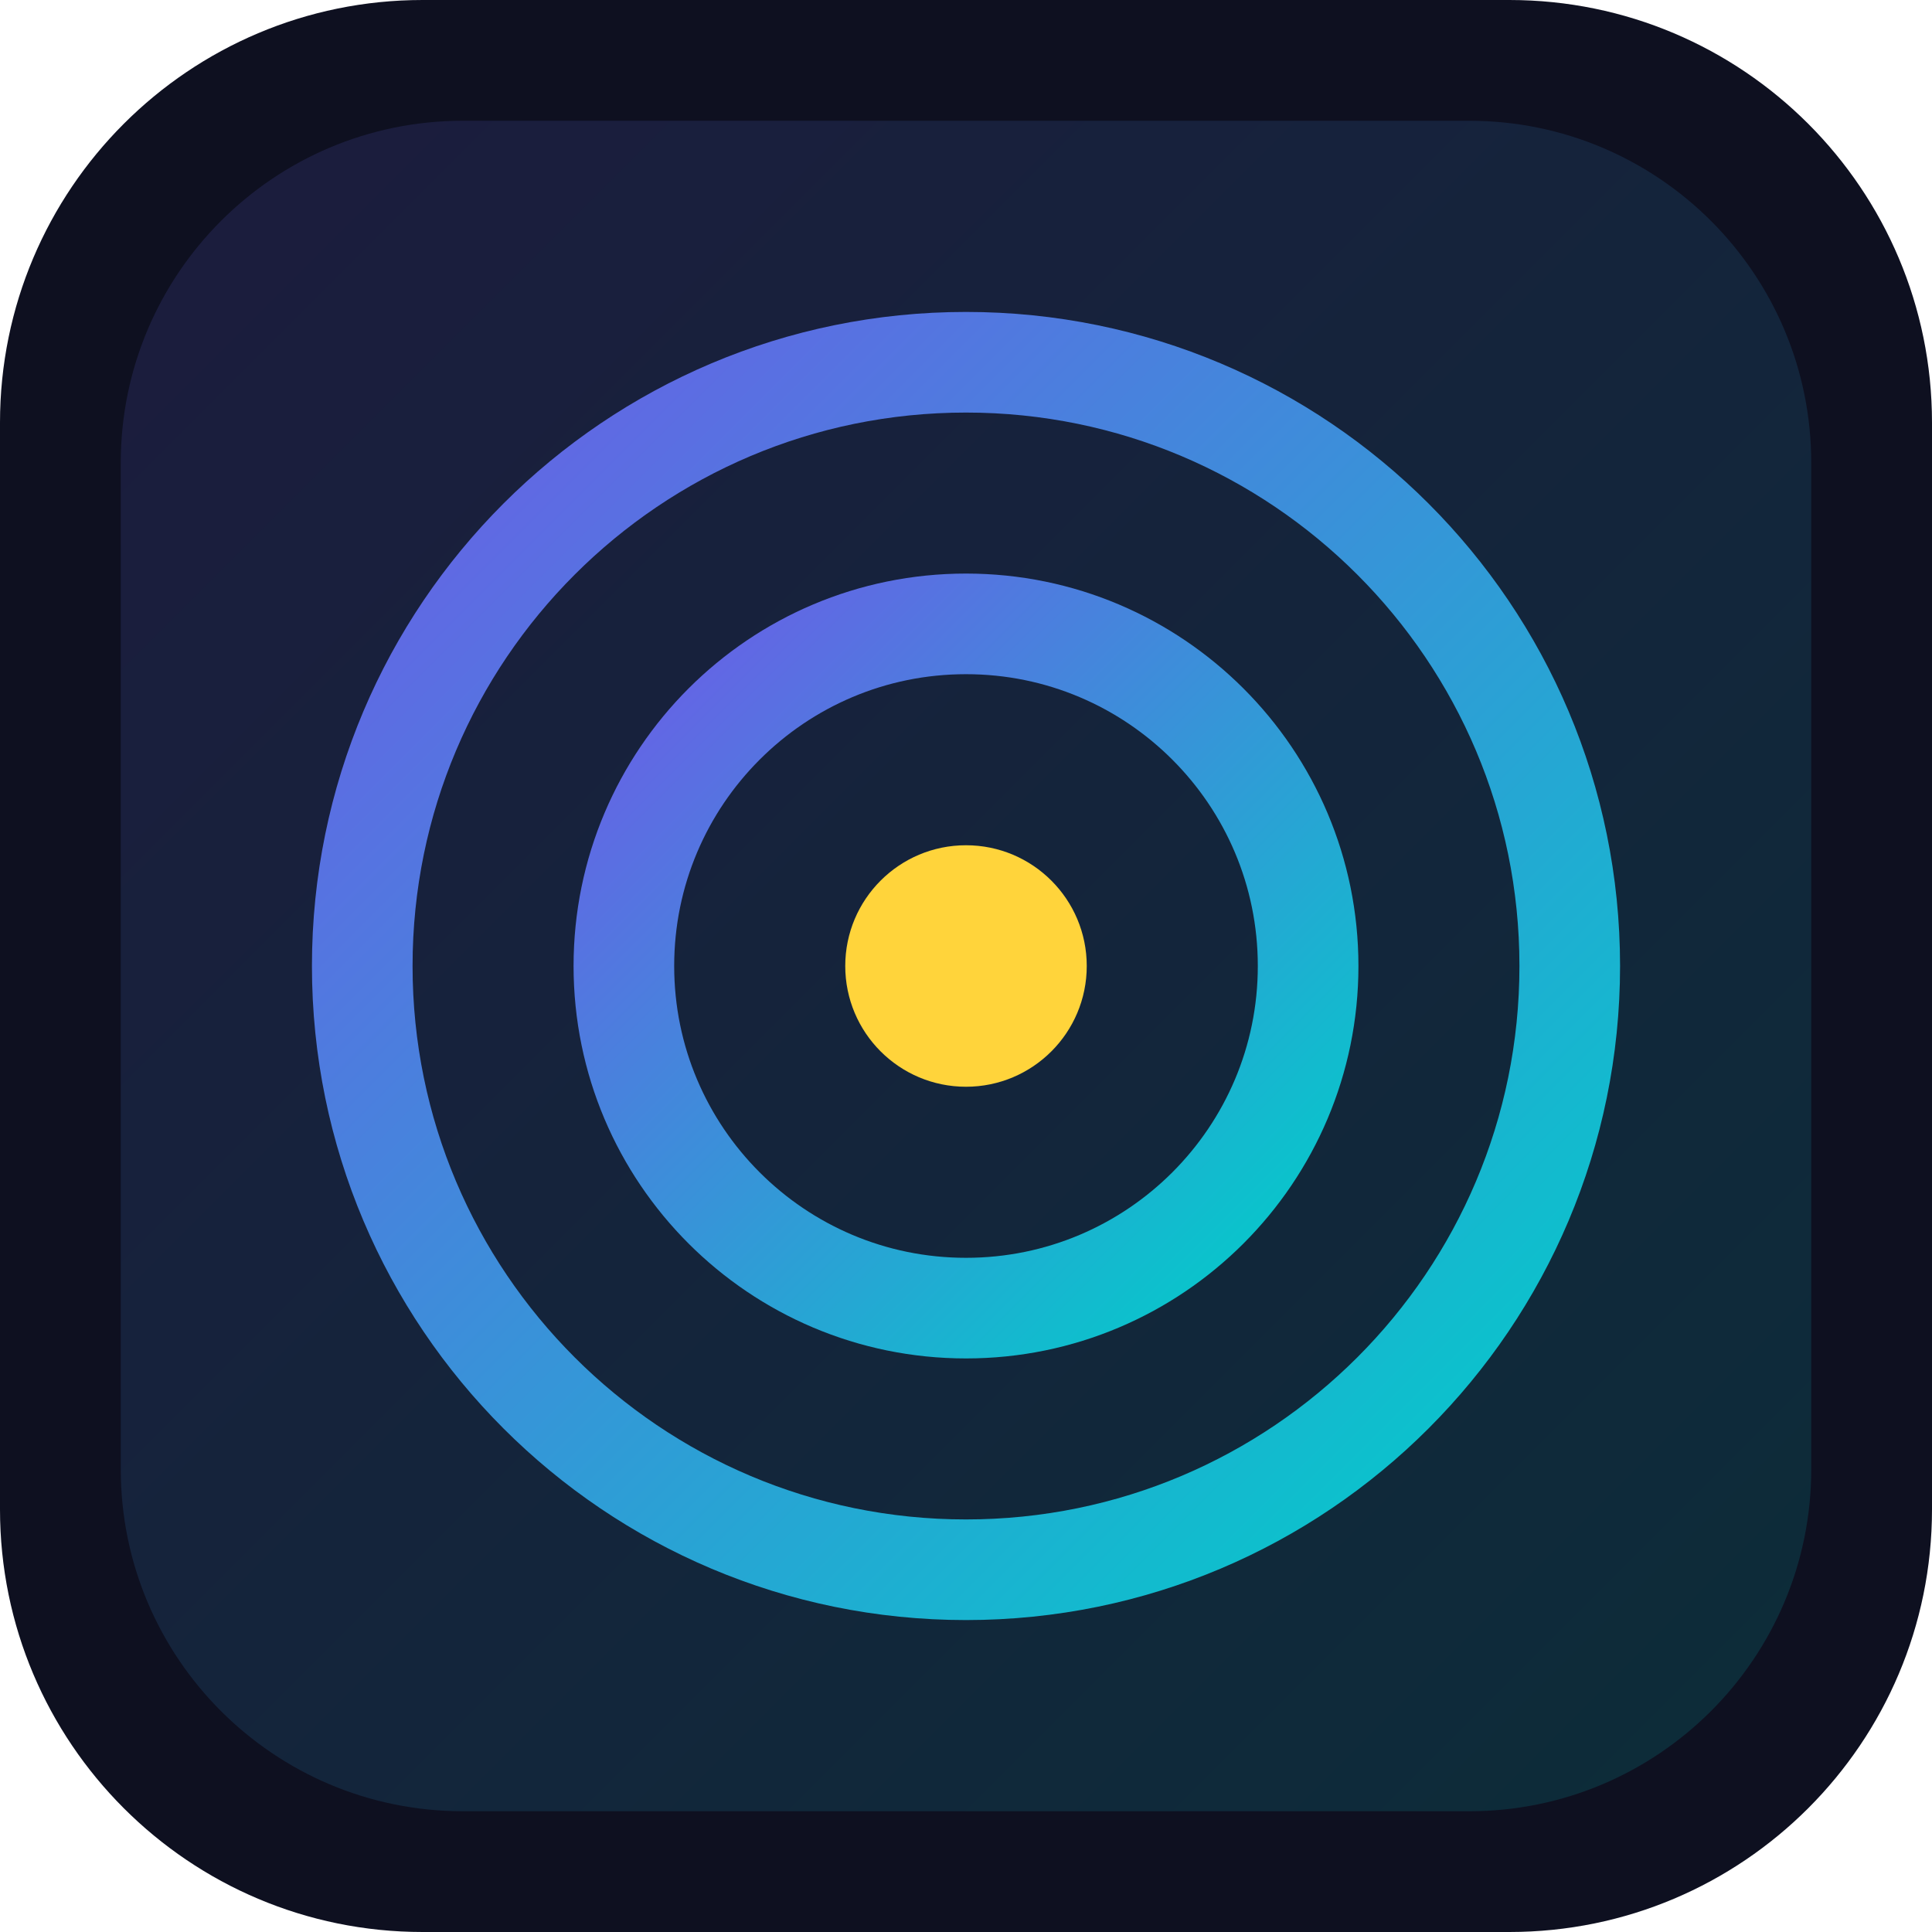
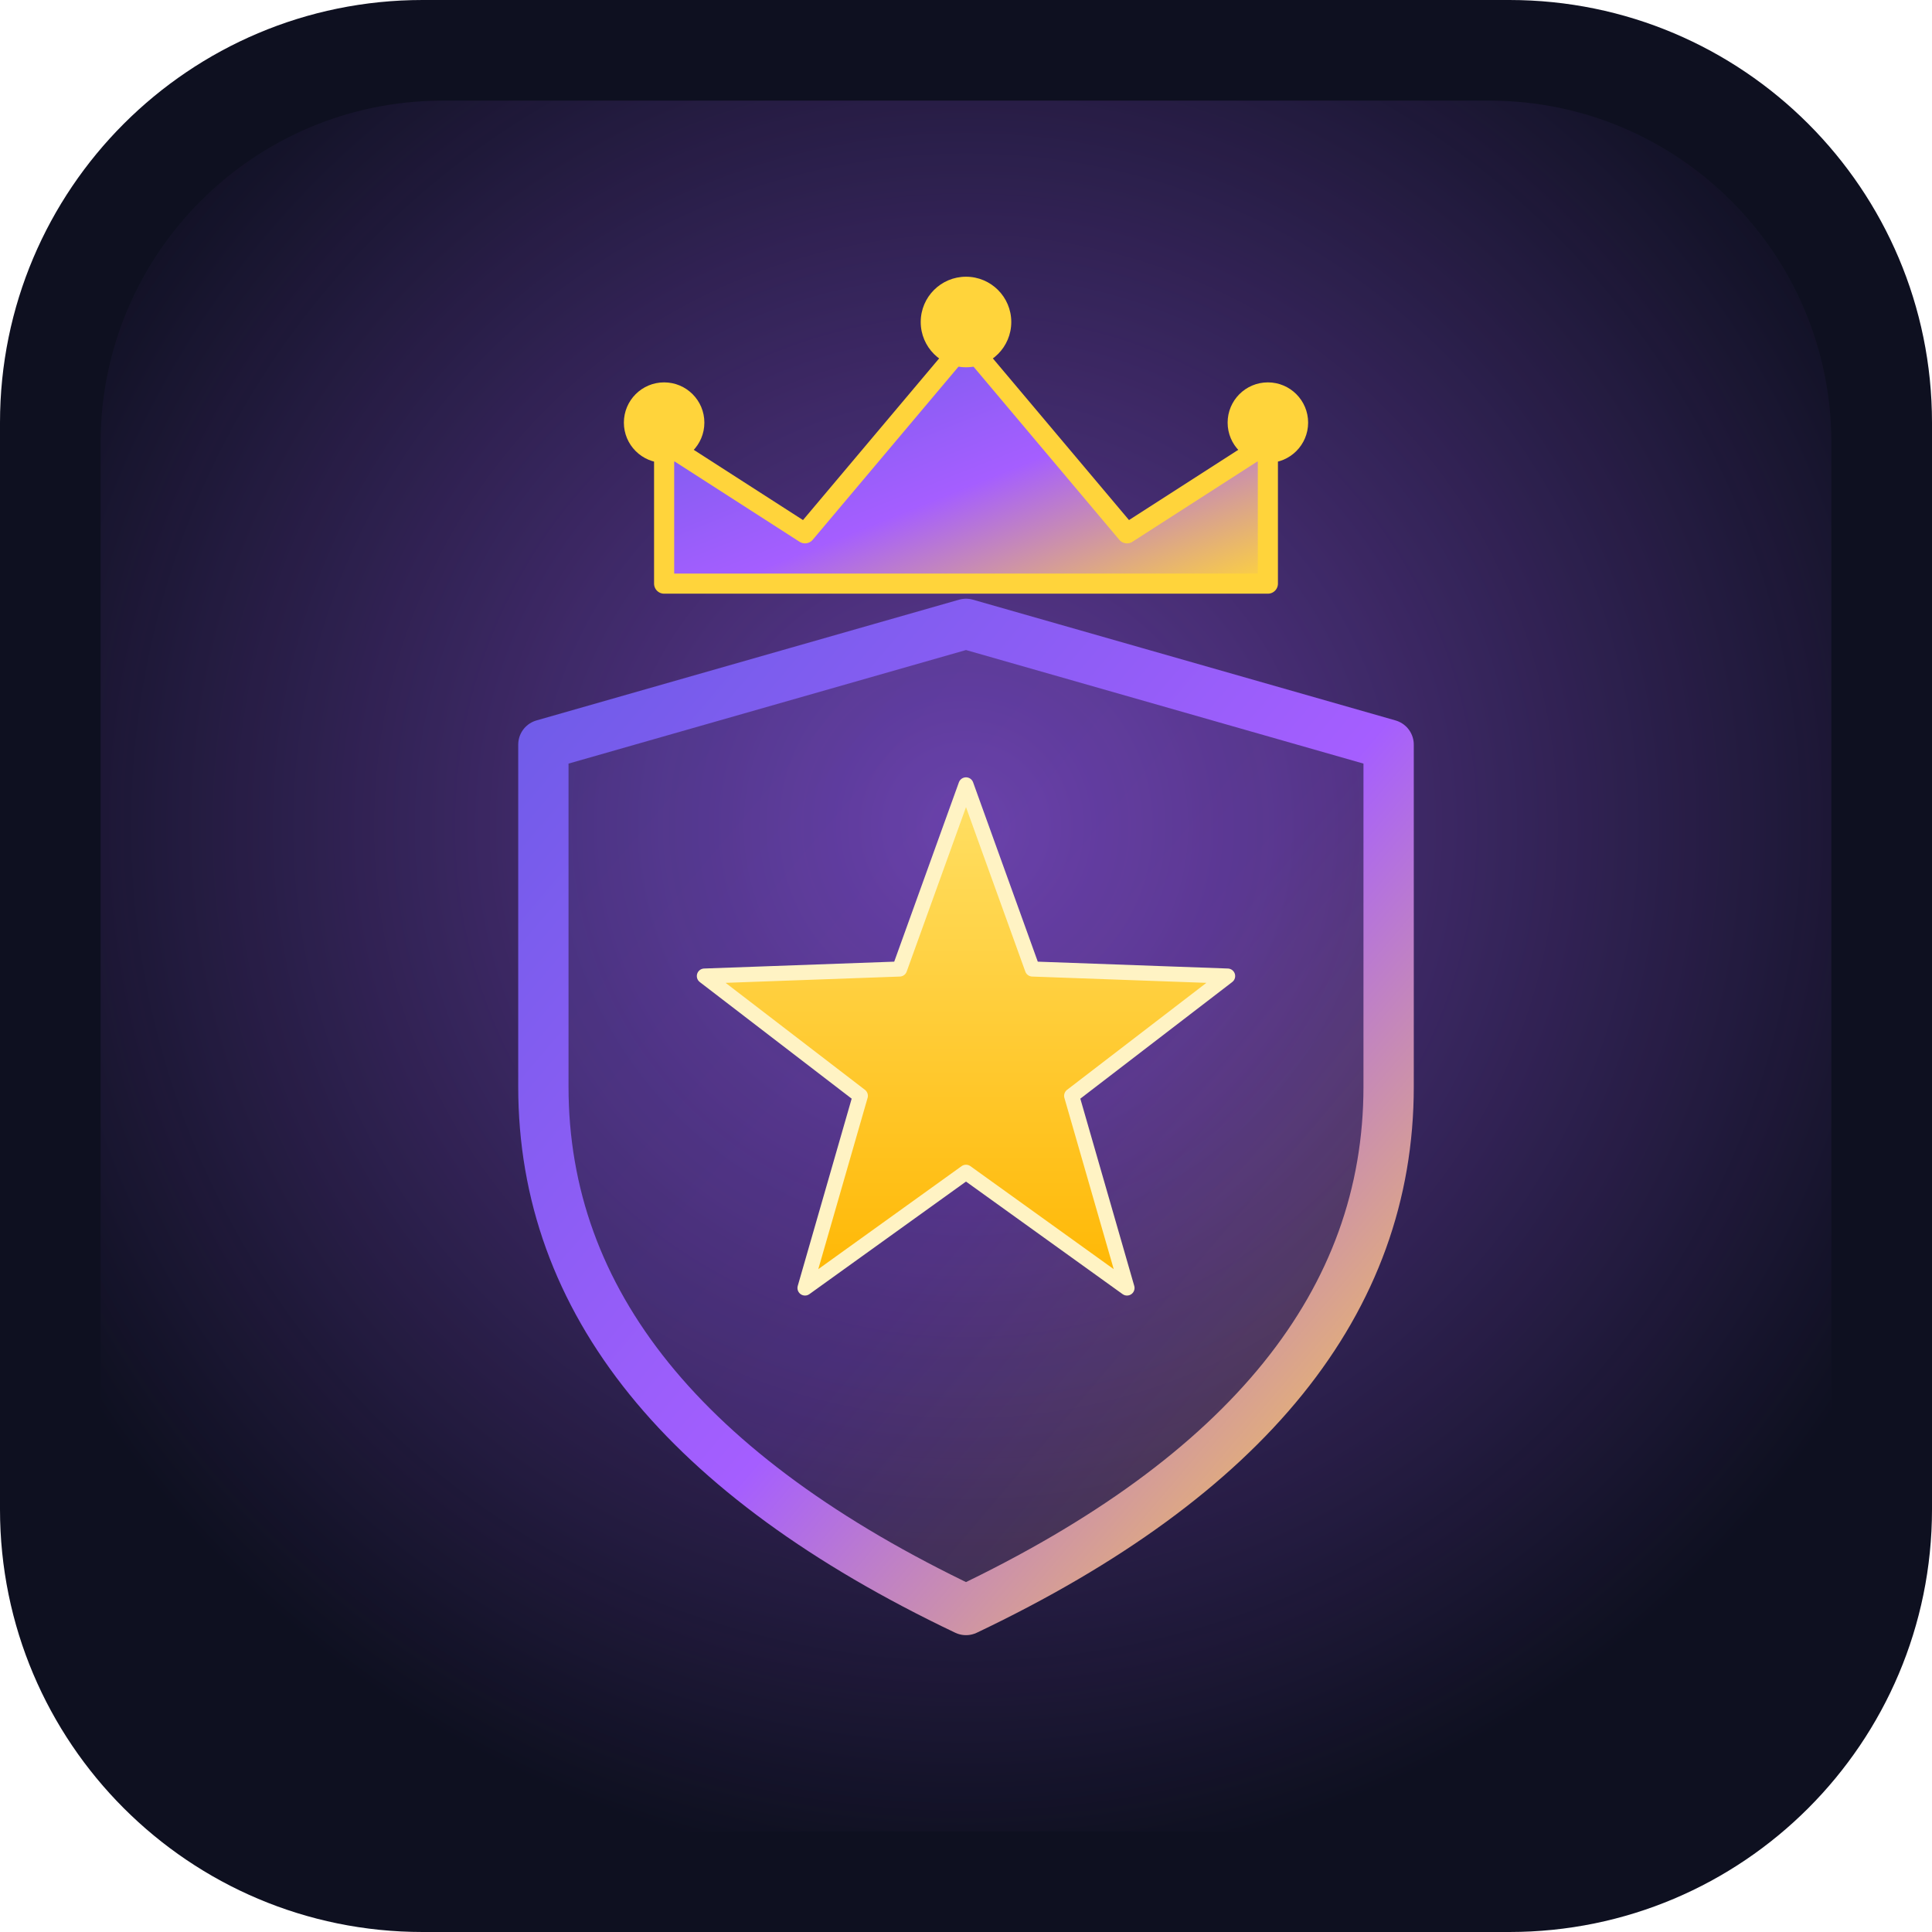
<svg xmlns="http://www.w3.org/2000/svg" viewBox="0 0 192 192" width="192" height="192">
  <defs>
-     <linearGradient id="g" x1="0" y1="0" x2="1" y2="1">
+     <linearGradient id="badge" x1="0" y1="0" x2="1" y2="1">
      <stop offset="0" stop-color="#6c5ce7" />
-       <stop offset="1" stop-color="#00cec9" />
+       <stop offset="0.55" stop-color="#a55eff" />
+       <stop offset="1" stop-color="#ffd43b" />
    </linearGradient>
+     <linearGradient id="star" x1="0" y1="0" x2="0" y2="1">
+       <stop offset="0" stop-color="#ffe066" />
+       <stop offset="1" stop-color="#ffb703" />
+     </linearGradient>
+     <radialGradient id="glow" cx="0.5" cy="0.42" r="0.6">
+       <stop offset="0" stop-color="#a55eff" stop-opacity="0.55" />
+       <stop offset="1" stop-color="#a55eff" stop-opacity="0" />
+     </radialGradient>
  </defs>
  <rect width="192" height="192" rx="42" fill="#0e1020" />
-   <rect x="12" y="12" width="168" height="168" rx="34" fill="url(#g)" opacity="0.15" />
-   <g fill="none" stroke="url(#g)" stroke-width="10">
-     <circle cx="96" cy="96" r="60" />
-     <circle cx="96" cy="96" r="34" />
-   </g>
-   <circle cx="96" cy="96" r="12" fill="#ffd43b" />
+   <rect x="10" y="10" width="172" height="172" rx="34" fill="url(#glow)" />
+   <path d="M66 58 L66 44 L80 53 L96 34 L112 53 L126 44 L126 58 Z" fill="url(#badge)" stroke="#ffd43b" stroke-width="2" stroke-linejoin="round" />
+   <circle cx="66" cy="42" r="4" fill="#ffd43b" />
+   <circle cx="96" cy="32" r="4.5" fill="#ffd43b" />
+   <circle cx="126" cy="42" r="4" fill="#ffd43b" />
+   <path d="M96 62 L138 74 L138 108 Q138 140 96 160 Q54 140 54 108 L54 74 Z" fill="url(#badge)" fill-opacity="0.18" stroke="url(#badge)" stroke-width="5" stroke-linejoin="round" />
+   <path d="M96 78 L102.6 96.3 L122 97 L106.5 108.9 L112 128 L96 116.5 L80 128 L85.5 108.9 L70 97 L89.4 96.3 Z" fill="url(#star)" stroke="#fff3c4" stroke-width="1.5" stroke-linejoin="round" />
</svg>
